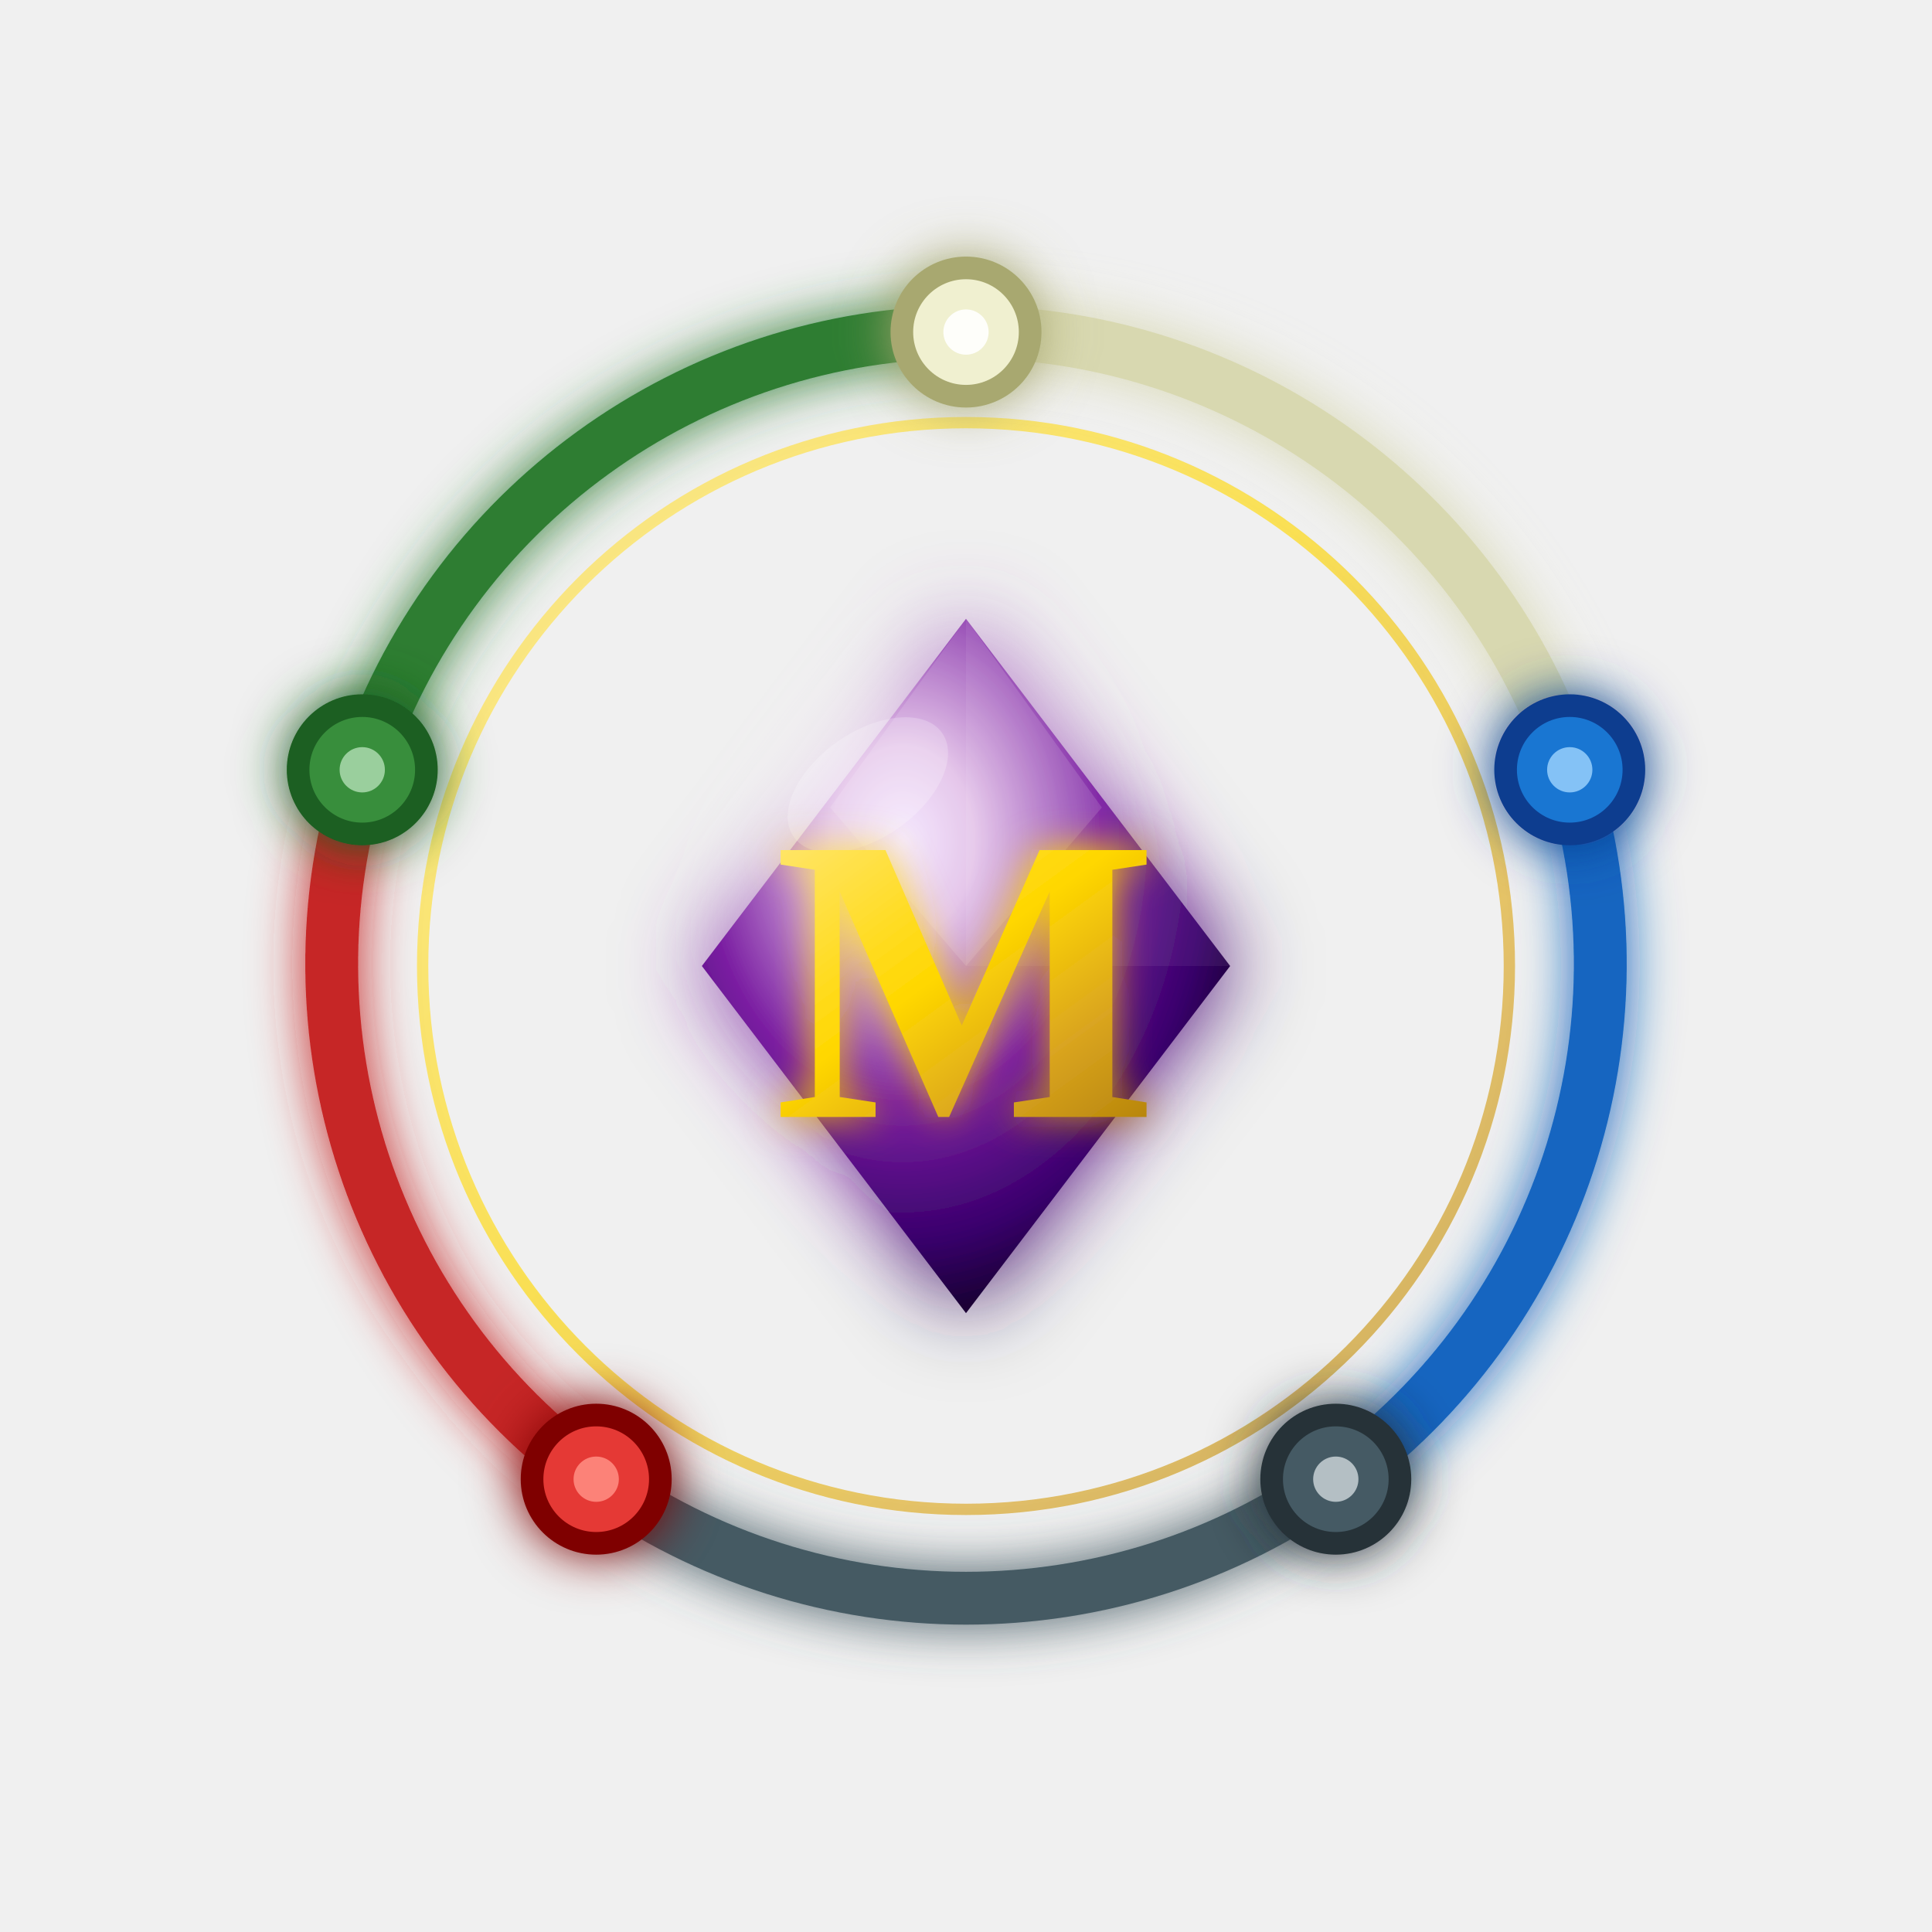
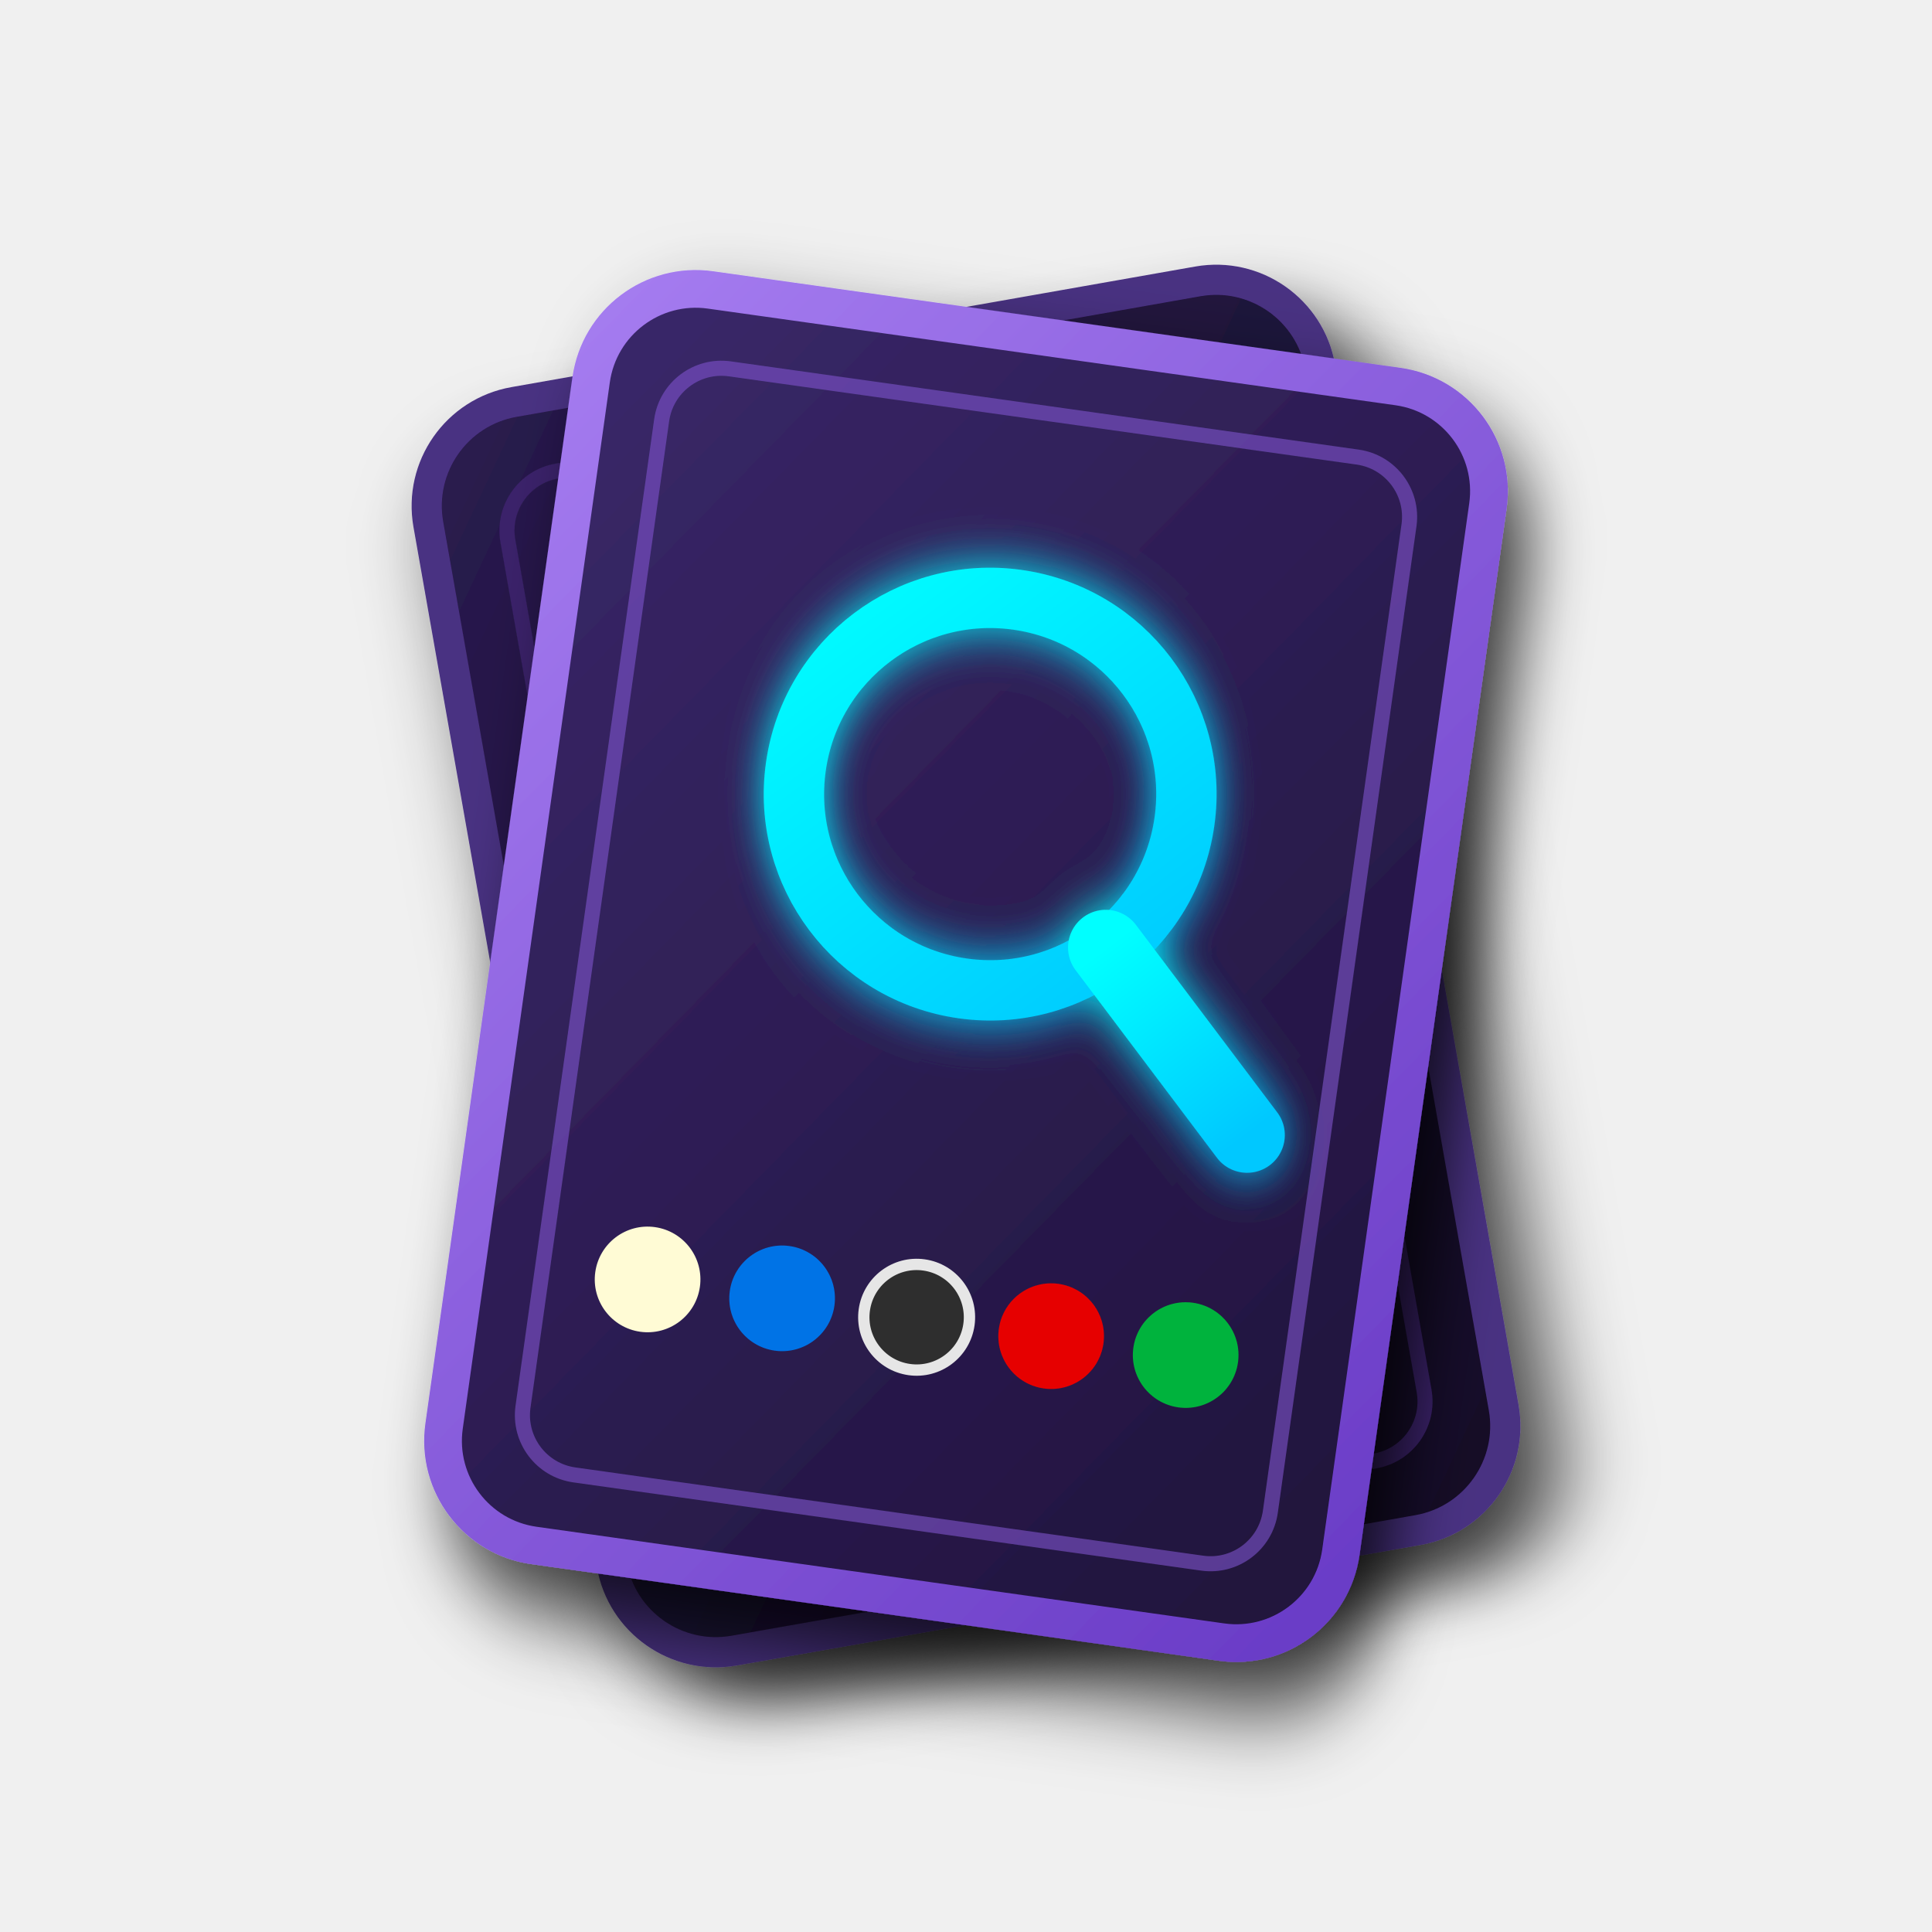
<svg xmlns="http://www.w3.org/2000/svg" viewBox="0 0 256 256">
  <defs>
-     <linearGradient id="goldGrad" x1="0%" y1="0%" x2="100%" y2="100%">
-       <stop offset="0%" stop-color="#ffe566" />
-       <stop offset="45%" stop-color="#ffd700" />
-       <stop offset="75%" stop-color="#daa520" />
-       <stop offset="100%" stop-color="#b8860b" />
+     <linearGradient id="cardFront" x1="0%" y1="0%" x2="100%" y2="100%">
+       <stop offset="0%" stop-color="#3A286A" />
+       <stop offset="100%" stop-color="#1F123A" />
    </linearGradient>
-     <radialGradient id="gemGrad" cx="38%" cy="32%" r="68%">
-       <stop offset="0%" stop-color="#f3e5ff" />
-       <stop offset="20%" stop-color="#e1bee7" />
-       <stop offset="55%" stop-color="#7b1fa2" />
-       <stop offset="85%" stop-color="#38006b" />
-       <stop offset="100%" stop-color="#1a0035" />
-     </radialGradient>
-     <filter id="colorGlow" x="-100%" y="-100%" width="300%" height="300%">
-       <feGaussianBlur stdDeviation="3.5" result="blur" />
+     <linearGradient id="cardBack" x1="0%" y1="0%" x2="100%" y2="100%">
+       <stop offset="0%" stop-color="#2A1B4F" />
+       <stop offset="100%" stop-color="#140A26" />
+     </linearGradient>
+     <linearGradient id="borderFront" x1="0%" y1="0%" x2="100%" y2="100%">
+       <stop offset="0%" stop-color="#A57CF0" />
+       <stop offset="100%" stop-color="#693BC6" />
+     </linearGradient>
+     <linearGradient id="searchGradBright" x1="0%" y1="0%" x2="100%" y2="100%">
+       <stop offset="0%" stop-color="#00ffff" />
+       <stop offset="100%" stop-color="#00c8ff" />
+     </linearGradient>
+     <filter id="dropShadow" x="-30%" y="-30%" width="160%" height="160%">
+       <feDropShadow dx="4" dy="6" stdDeviation="5" flood-color="#000000" flood-opacity="0.75" />
+     </filter>
+     <filter id="glow" x="-50%" y="-50%" width="200%" height="200%">
+       <feGaussianBlur stdDeviation="3" result="coloredBlur" />
      <feMerge>
-         <feMergeNode in="blur" />
-         <feMergeNode in="SourceGraphic" />
-       </feMerge>
-     </filter>
-     <filter id="gemGlow" x="-60%" y="-60%" width="220%" height="220%">
-       <feGaussianBlur stdDeviation="6" result="blur" />
-       <feMerge>
-         <feMergeNode in="blur" />
-         <feMergeNode in="SourceGraphic" />
-       </feMerge>
-     </filter>
-     <filter id="textGlow" x="-50%" y="-50%" width="200%" height="200%">
-       <feGaussianBlur stdDeviation="2.5" result="blur" />
-       <feMerge>
-         <feMergeNode in="blur" />
+         <feMergeNode in="coloredBlur" />
        <feMergeNode in="SourceGraphic" />
      </feMerge>
    </filter>
  </defs>
-   <path d="M 128 44 A 84 84 0 0 1 208 102" fill="none" stroke="#d8d8b0" stroke-width="7" stroke-linecap="round" filter="url(#colorGlow)" />
-   <path d="M 208 102 A 84 84 0 0 1 177 196" fill="none" stroke="#1565c0" stroke-width="7" stroke-linecap="round" filter="url(#colorGlow)" />
-   <path d="M 177 196 A 84 84 0 0 1 79 196" fill="none" stroke="#455a64" stroke-width="7" stroke-linecap="round" filter="url(#colorGlow)" />
-   <path d="M 79 196 A 84 84 0 0 1 48 102" fill="none" stroke="#c62828" stroke-width="7" stroke-linecap="round" filter="url(#colorGlow)" />
-   <path d="M 48 102 A 84 84 0 0 1 128 44" fill="none" stroke="#2e7d32" stroke-width="7" stroke-linecap="round" filter="url(#colorGlow)" />
-   <circle cx="128" cy="128" r="72" fill="none" stroke="url(#goldGrad)" stroke-width="1.5" opacity="0.65" />
-   <circle cx="128" cy="44" r="10" fill="#a8a870" filter="url(#colorGlow)" />
-   <circle cx="128" cy="44" r="7" fill="#f0f0d0" />
-   <circle cx="128" cy="44" r="3" fill="white" opacity="0.9" />
-   <circle cx="208" cy="102" r="10" fill="#0a3d8f" filter="url(#colorGlow)" />
-   <circle cx="208" cy="102" r="7" fill="#1976d2" />
-   <circle cx="208" cy="102" r="3" fill="#90caf9" opacity="0.9" />
-   <circle cx="177" cy="196" r="10" fill="#263238" filter="url(#colorGlow)" />
-   <circle cx="177" cy="196" r="7" fill="#455a64" />
-   <circle cx="177" cy="196" r="3" fill="#cfd8dc" opacity="0.8" />
-   <circle cx="79" cy="196" r="10" fill="#7f0000" filter="url(#colorGlow)" />
-   <circle cx="79" cy="196" r="7" fill="#e53935" />
-   <circle cx="79" cy="196" r="3" fill="#ff8a80" opacity="0.9" />
-   <circle cx="48" cy="102" r="10" fill="#1b5e20" filter="url(#colorGlow)" />
-   <circle cx="48" cy="102" r="7" fill="#388e3c" />
-   <circle cx="48" cy="102" r="3" fill="#a5d6a7" opacity="0.9" />
-   <polygon points="128,82 163,128 128,174 93,128" fill="url(#gemGrad)" filter="url(#gemGlow)" />
-   <polygon points="128,82 163,128 128,128" fill="white" opacity="0.06" />
-   <polygon points="128,82 146,107 128,128 110,107" fill="white" opacity="0.13" />
-   <ellipse cx="115" cy="104" rx="12" ry="7" fill="white" opacity="0.22" transform="rotate(-35 115 104)" />
-   <text x="128" y="148" text-anchor="middle" font-family="Georgia, 'Times New Roman', serif" font-size="54" font-weight="bold" fill="url(#goldGrad)" filter="url(#textGlow)">M</text>
+   <g id="foreground">
+     <g transform="translate(128, 128) rotate(-10) translate(-128, -128)" filter="url(#dropShadow)">
+       <rect x="68" y="44" width="120" height="168" rx="14" fill="url(#cardBack)" stroke="#4A3182" stroke-width="4" />
+       <rect x="78" y="54" width="100" height="148" rx="8" fill="none" stroke="#3A216A" stroke-width="2" />
+     </g>
+     <g transform="translate(128, 128) rotate(8) translate(-128, -128)" filter="url(#dropShadow)">
+       <rect x="68" y="44" width="120" height="168" rx="14" fill="url(#cardFront)" stroke="url(#borderFront)" stroke-width="5" />
+       <rect x="78" y="54" width="100" height="148" rx="8" fill="none" stroke="#7E54CD" stroke-width="2" opacity="0.6" />
+       <g transform="translate(0, -10)" filter="url(#glow)">
+         <circle cx="128" cy="115" r="26" fill="none" stroke="url(#searchGradBright)" stroke-width="8" />
+         <line x1="146" y1="133" x2="168" y2="155" stroke="url(#searchGradBright)" stroke-width="10" stroke-linecap="round" />
+       </g>
+       <g transform="translate(0, 10)">
+         <circle cx="92" cy="165" r="7" fill="#FFFBD5" />
+         <circle cx="110" cy="165" r="7" fill="#0073E6" />
+         <circle cx="128" cy="165" r="7" fill="#2E2E2E" stroke="#E6E6E6" stroke-width="1.5" />
+         <circle cx="146" cy="165" r="7" fill="#E60000" />
+         <circle cx="164" cy="165" r="7" fill="#00B33C" />
+       </g>
+     </g>
+   </g>
</svg>
